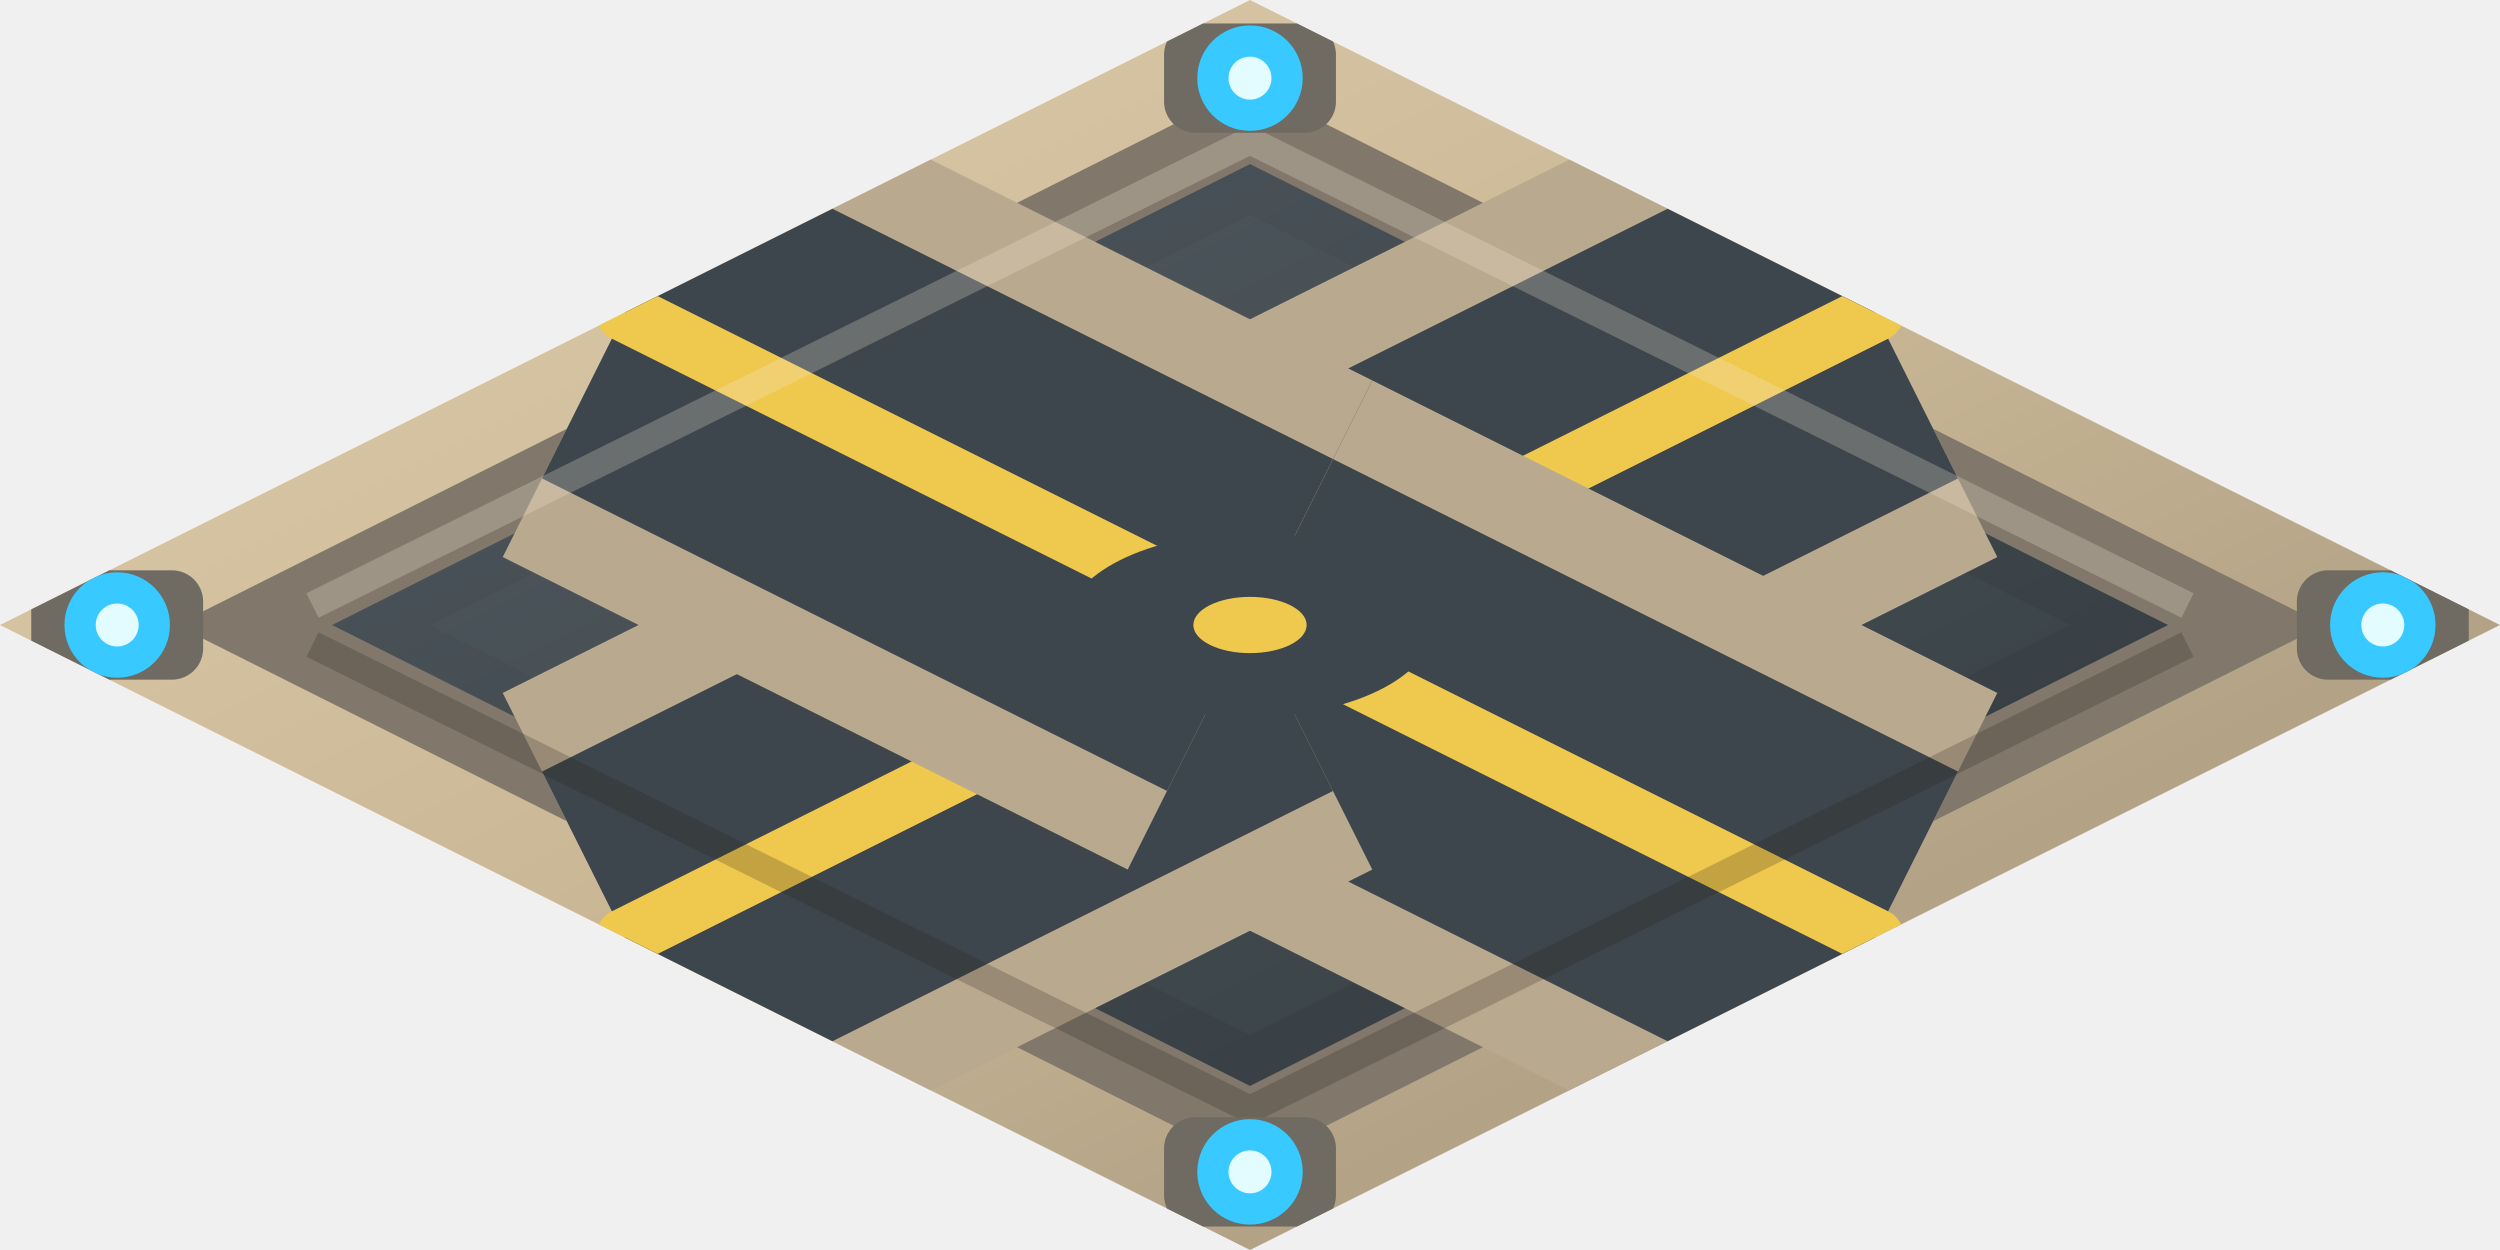
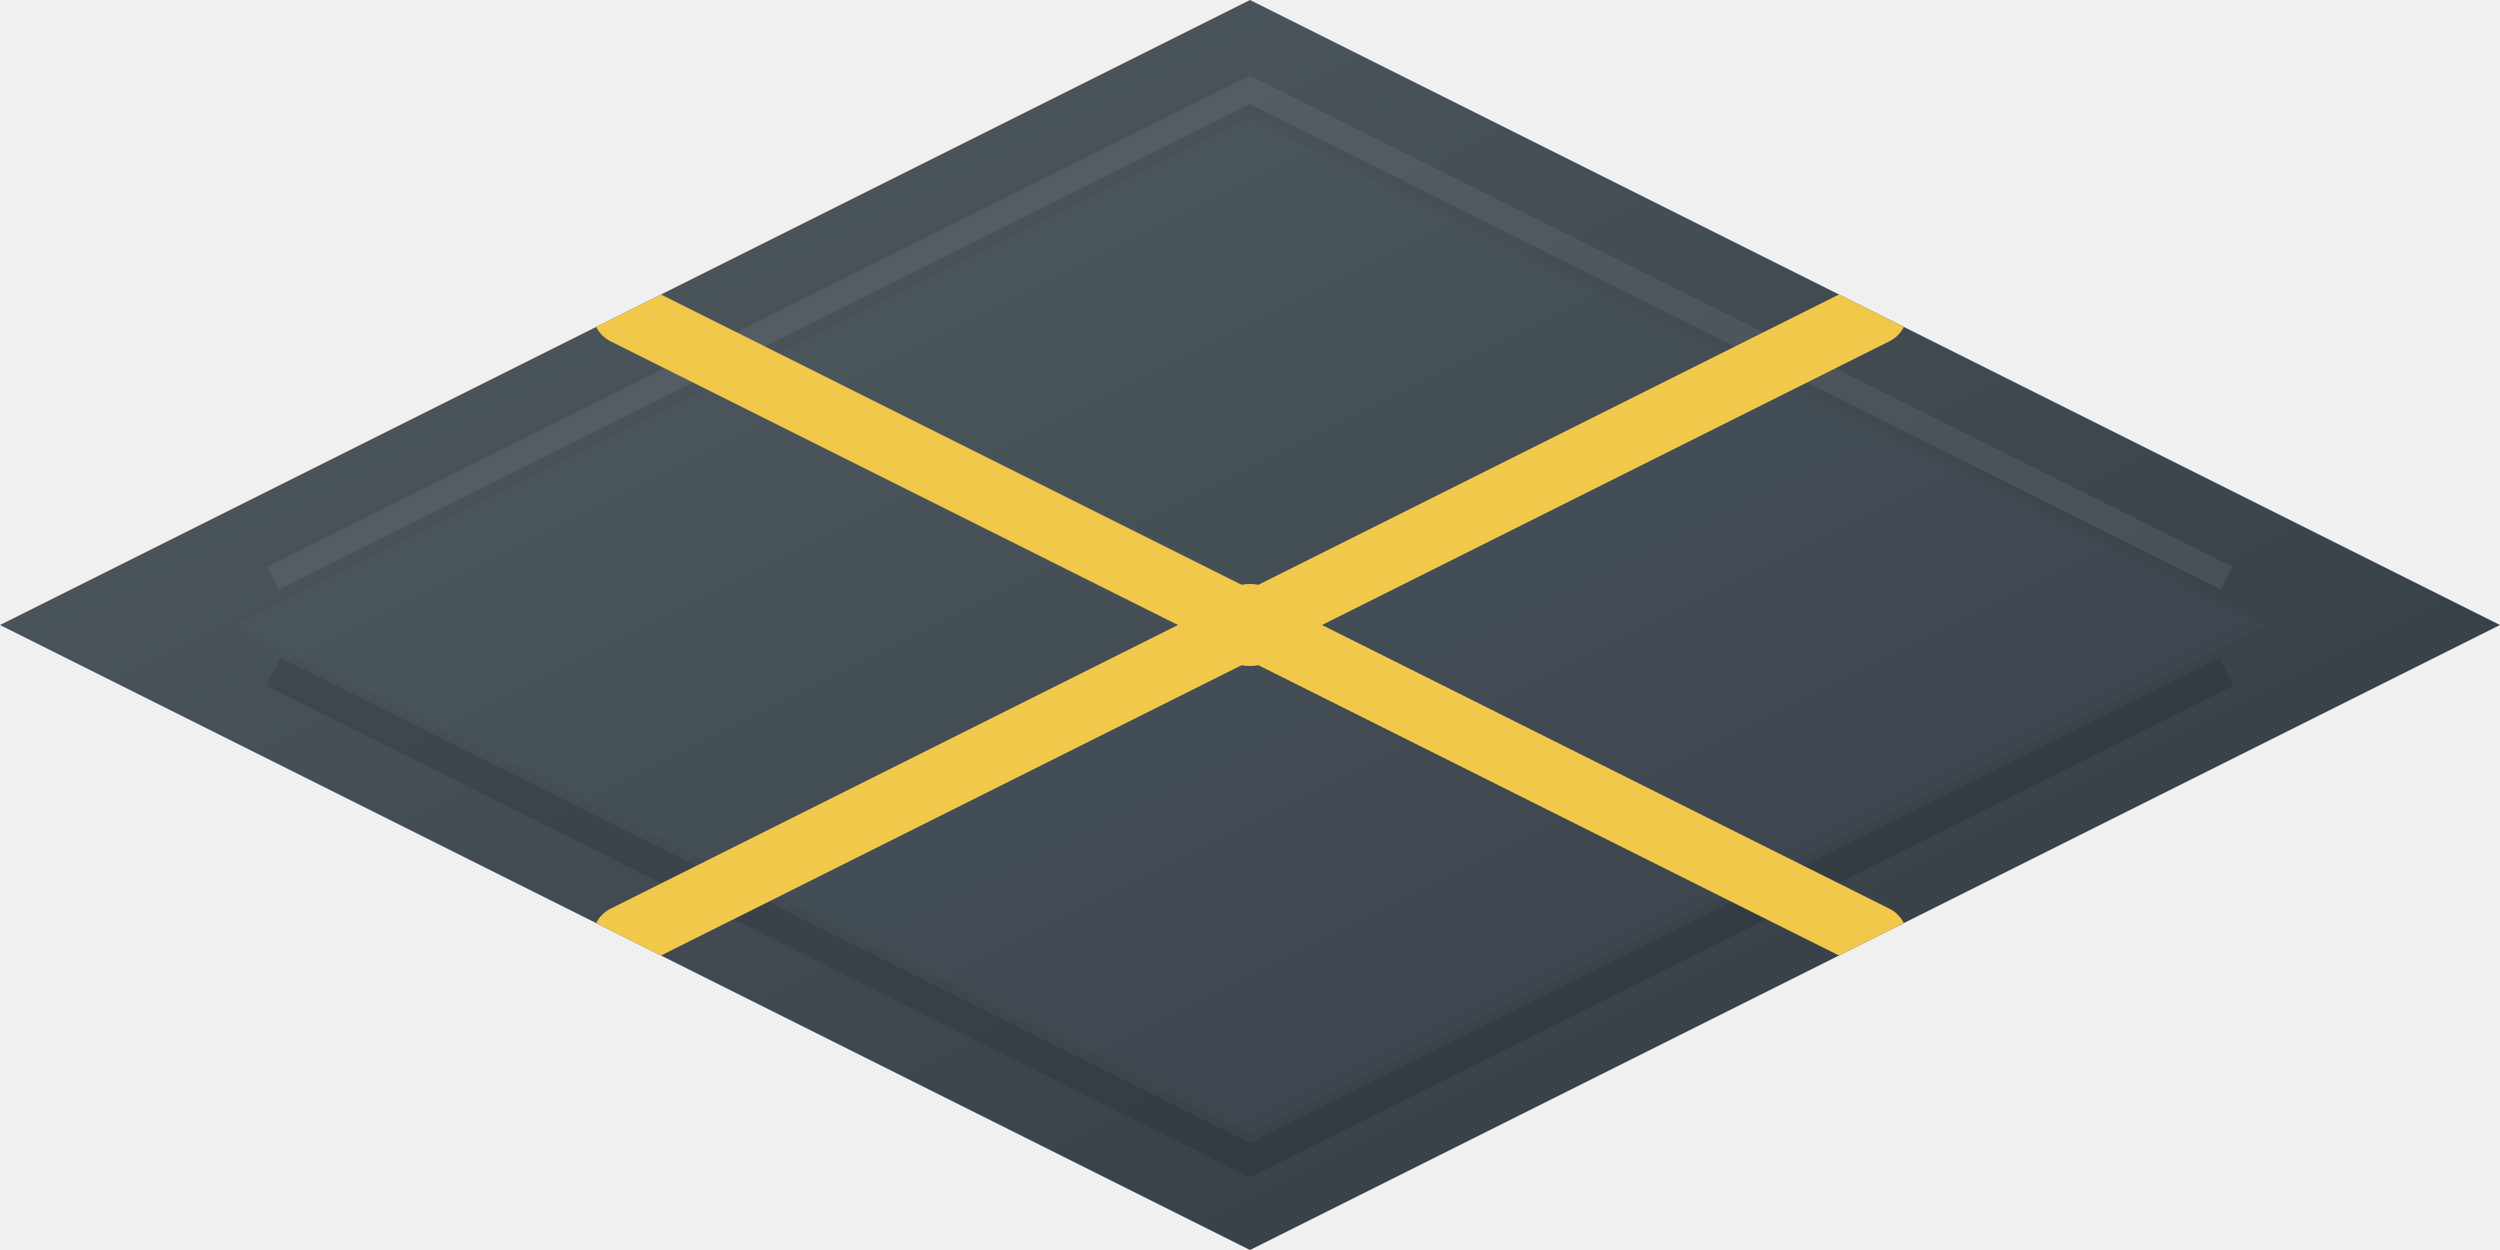
<svg xmlns="http://www.w3.org/2000/svg" width="64" height="32" viewBox="0 0 64 32">
  <defs>
-     <linearGradient id="curb" x1="0" y1="0" x2="1" y2="1">
-       <stop offset="0" stop-color="#e1cfad" />
-       <stop offset=".48" stop-color="#c9b795" />
-       <stop offset="1" stop-color="#9d8e77" />
-     </linearGradient>
-     <linearGradient id="asphalt" x1="0" y1="0" x2="1" y2="1">
-       <stop offset="0" stop-color="#50585f" />
-       <stop offset=".5" stop-color="#41494f" />
-       <stop offset="1" stop-color="#30383e" />
-     </linearGradient>
    <clipPath id="tile">
      <polygon points="32,0 64,16 32,32 0,16" />
    </clipPath>
+     <linearGradient id="asphalt" x1="0" y1="0" x2="1" y2="1">
+       <stop offset="0" stop-color="#525c63" />
+       <stop offset=".48" stop-color="#424b52" />
+       <stop offset="1" stop-color="#303940" />
+     </linearGradient>
+     <radialGradient id="blueGlow">
+       <stop offset="0" stop-color="#efffff" />
+       <stop offset=".34" stop-color="#56ddff" />
+       <stop offset=".68" stop-color="#109dff" />
+       <stop offset="1" stop-color="#125ad2" stop-opacity=".18" />
+     </radialGradient>
  </defs>
  <g clip-path="url(#tile)">
-     <polygon points="32,0 64,16 32,32 0,16" fill="url(#curb)" />
-     <polygon points="32,2.2 59.5,16 32,29.8 4.5,16" fill="#81786b" />
-     <polygon points="32,4.2 55.5,16 32,27.8 8.5,16" fill="url(#asphalt)" />
-     <path d="M11 16 L32 5.5 L53 16 L32 26.5 Z" fill="#697279" opacity=".08" />
-     <path d="M32 16 L48 8" stroke="#b9a98e" stroke-width="14" stroke-linecap="butt" />
-     <path d="M32 16 L48 8" stroke="#3d464c" stroke-width="9.5" stroke-linecap="butt" />
-     <path d="M32 16 L48 8" stroke="#efc84e" stroke-width="1.5" stroke-linecap="round" />
-     <path d="M32 16 L48 24" stroke="#b9a98e" stroke-width="14" stroke-linecap="butt" />
-     <path d="M32 16 L48 24" stroke="#3d464c" stroke-width="9.5" stroke-linecap="butt" />
-     <path d="M32 16 L48 24" stroke="#efc84e" stroke-width="1.5" stroke-linecap="round" />
-     <path d="M32 16 L16 24" stroke="#b9a98e" stroke-width="14" stroke-linecap="butt" />
-     <path d="M32 16 L16 24" stroke="#3d464c" stroke-width="9.5" stroke-linecap="butt" />
-     <path d="M32 16 L16 24" stroke="#efc84e" stroke-width="1.5" stroke-linecap="round" />
-     <path d="M32 16 L16 8" stroke="#b9a98e" stroke-width="14" stroke-linecap="butt" />
-     <path d="M32 16 L16 8" stroke="#3d464c" stroke-width="9.5" stroke-linecap="butt" />
-     <path d="M32 16 L16 8" stroke="#efc84e" stroke-width="1.5" stroke-linecap="round" />
-     <ellipse cx="32" cy="16" rx="4.7" ry="2.35" fill="#3d464c" />
-     <ellipse cx="32" cy="16" rx="1.45" ry=".72" fill="#efc84e" />
-     <path d="M8 15.5 L32 3.6 L56 15.5" fill="none" stroke="#f4ead8" stroke-opacity=".25" stroke-width=".7" />
-     <path d="M56 16.5 L32 28.4 L8 16.5" fill="none" stroke="#251f1a" stroke-opacity=".22" stroke-width=".7" />
-     <g>
-       <rect x="29.8" y="0.6" width="4.4" height="2.8" rx=".8" fill="#6f6a62" />
-       <circle cx="32" cy="2" r="1.35" fill="#37c9ff" />
-       <circle cx="32" cy="2" r=".55" fill="#e3fcff" />
-     </g>
-     <g>
-       <rect x="58.8" y="14.6" width="4.4" height="2.8" rx=".8" fill="#6f6a62" />
-       <circle cx="61" cy="16" r="1.35" fill="#37c9ff" />
-       <circle cx="61" cy="16" r=".55" fill="#e3fcff" />
-     </g>
-     <g>
-       <rect x="29.8" y="28.6" width="4.4" height="2.8" rx=".8" fill="#6f6a62" />
-       <circle cx="32" cy="30" r="1.35" fill="#37c9ff" />
-       <circle cx="32" cy="30" r=".55" fill="#e3fcff" />
-     </g>
-     <g>
-       <rect x="0.8" y="14.6" width="4.4" height="2.8" rx=".8" fill="#6f6a62" />
-       <circle cx="3" cy="16" r="1.35" fill="#37c9ff" />
-       <circle cx="3" cy="16" r=".55" fill="#e3fcff" />
-     </g>
+     <polygon points="32,0 64,16 32,32 0,16" fill="url(#asphalt)" />
+     <polygon points="32,3 58,16 32,29 6,16" fill="#738089" opacity=".055" />
+     <path d="M7 14.8 L32 2.3 L57 14.8" fill="none" stroke="#ffffff" stroke-opacity=".065" stroke-width=".65" />
+     <path d="M57 17.2 L32 29.7 L7 17.2" fill="none" stroke="#151d22" stroke-opacity=".16" stroke-width=".8" />
+     <path d="M32 16 L48 8" fill="none" stroke="#f2c84b" stroke-width="1.65" stroke-linecap="round" />
+     <path d="M32 16 L48 24" fill="none" stroke="#f2c84b" stroke-width="1.65" stroke-linecap="round" />
+     <path d="M32 16 L16 24" fill="none" stroke="#f2c84b" stroke-width="1.65" stroke-linecap="round" />
+     <path d="M32 16 L16 8" fill="none" stroke="#f2c84b" stroke-width="1.65" stroke-linecap="round" />
+     <circle cx="32" cy="16" r="1.05" fill="#f2c84b" />
  </g>
</svg>
